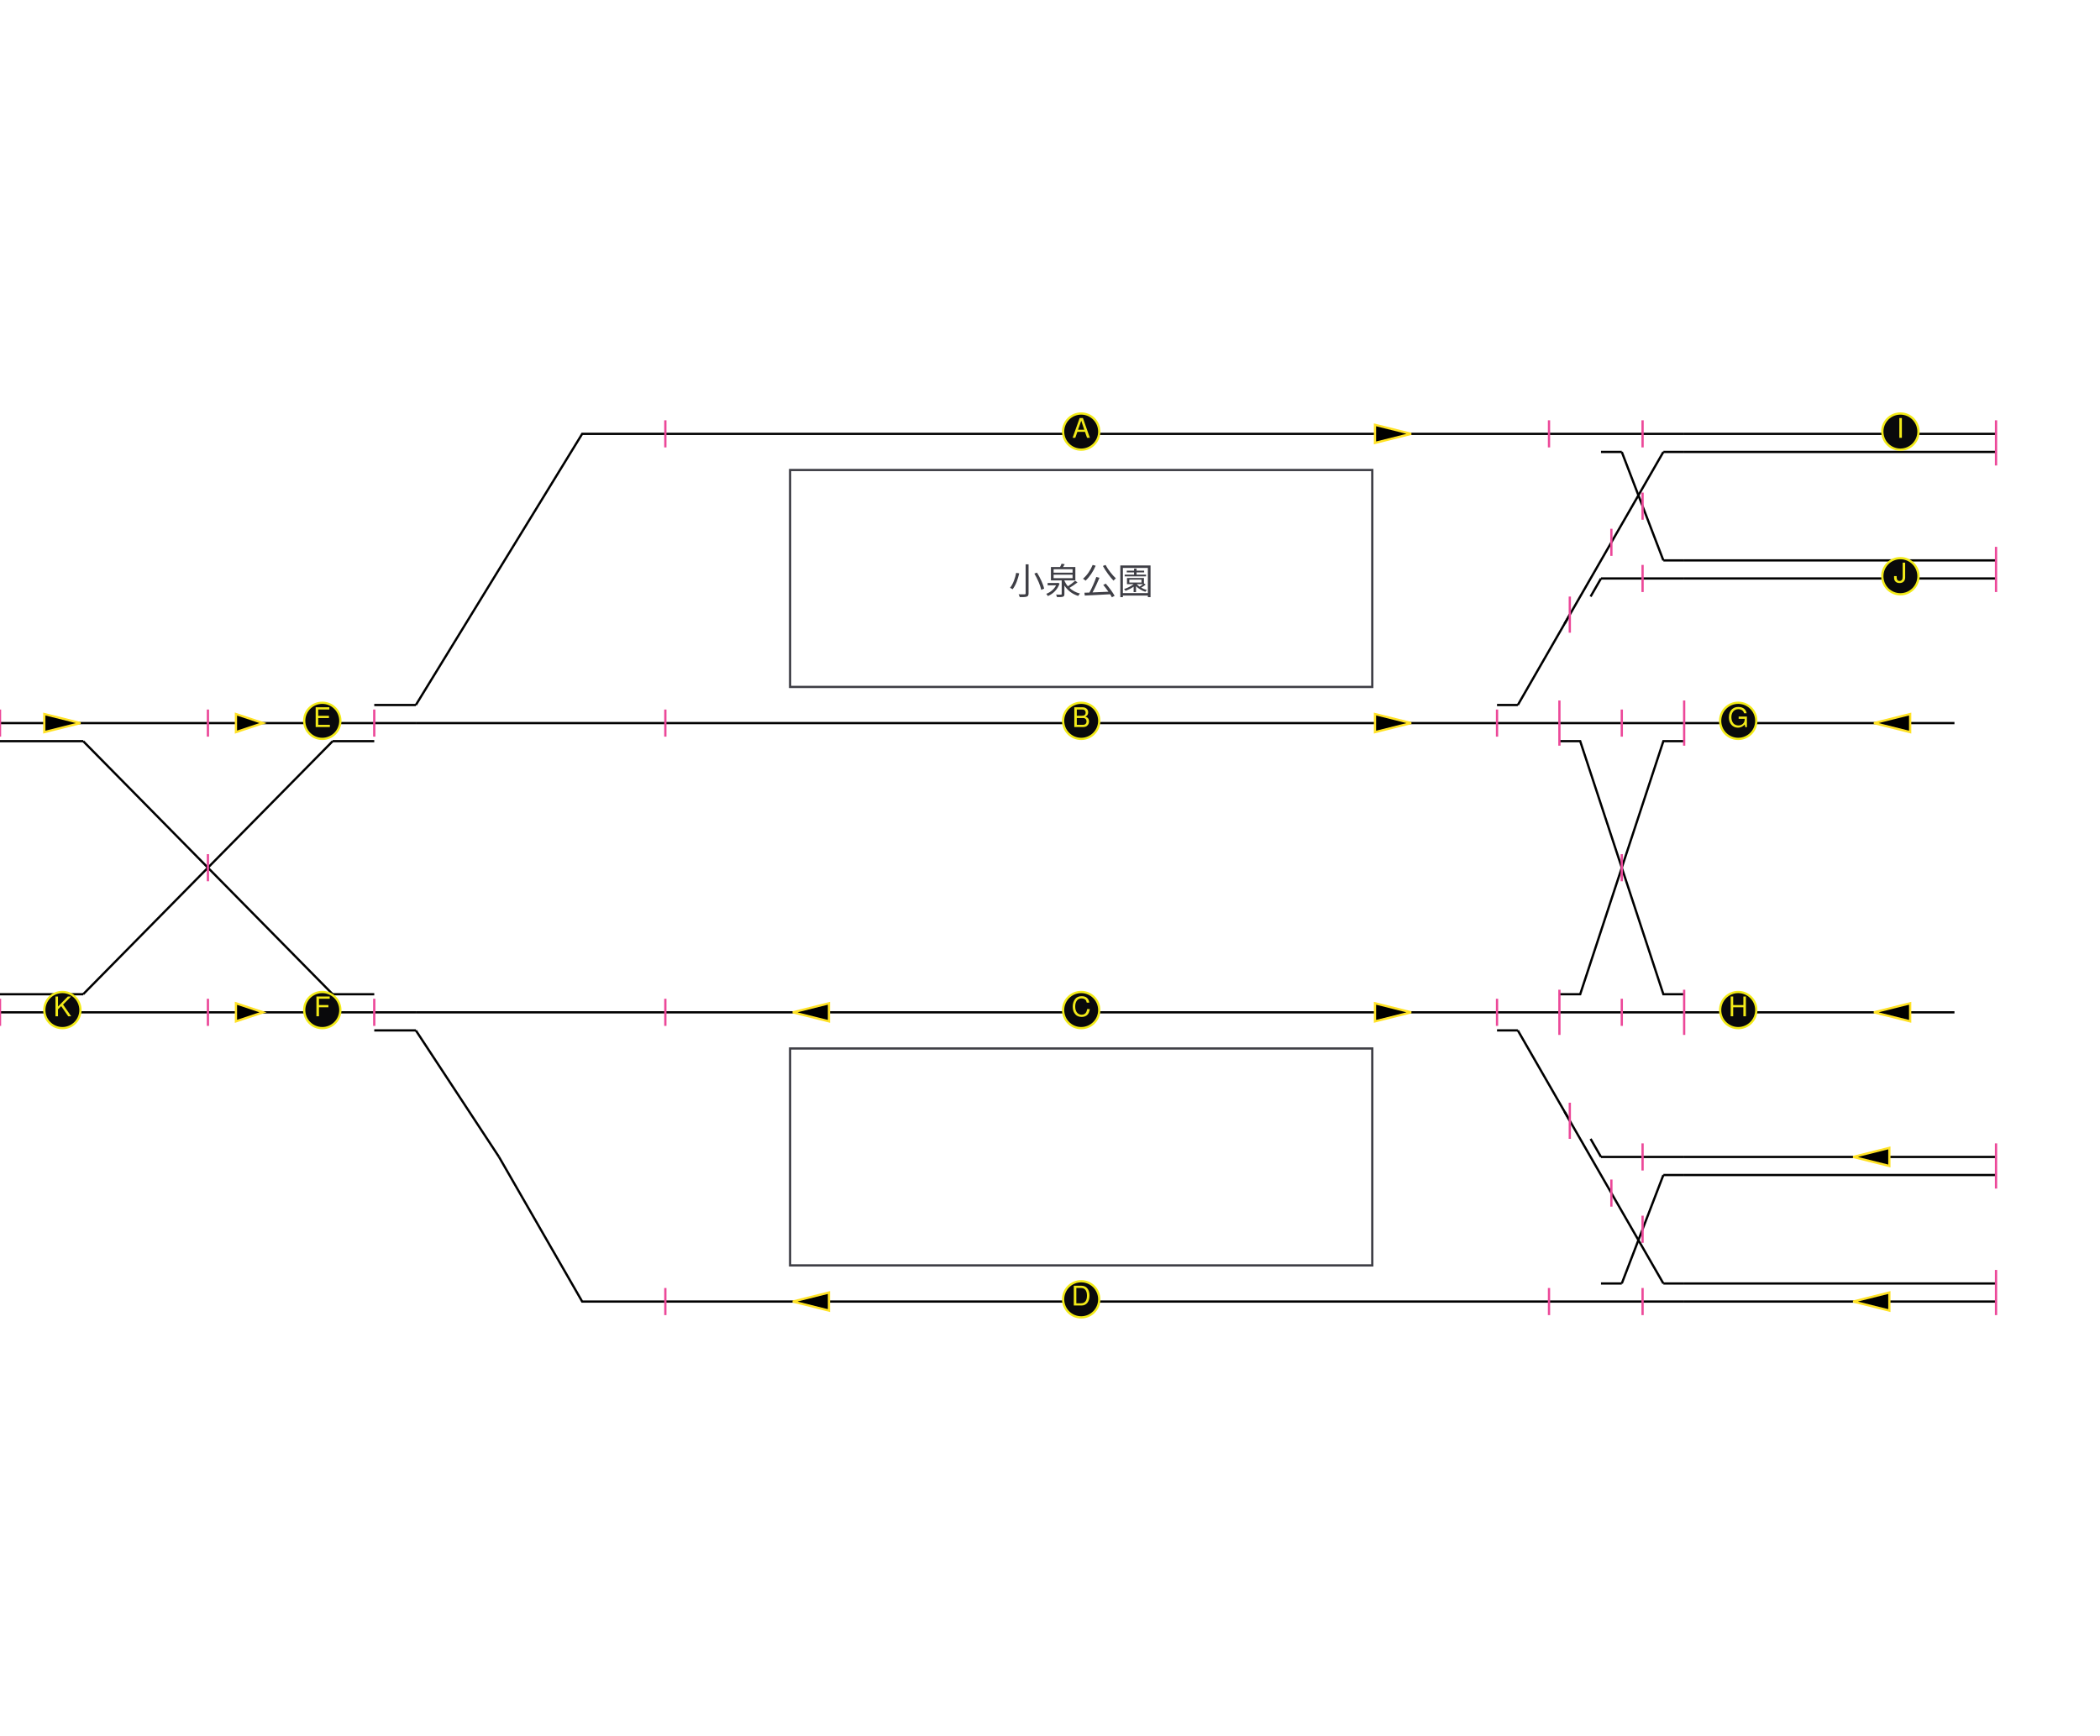
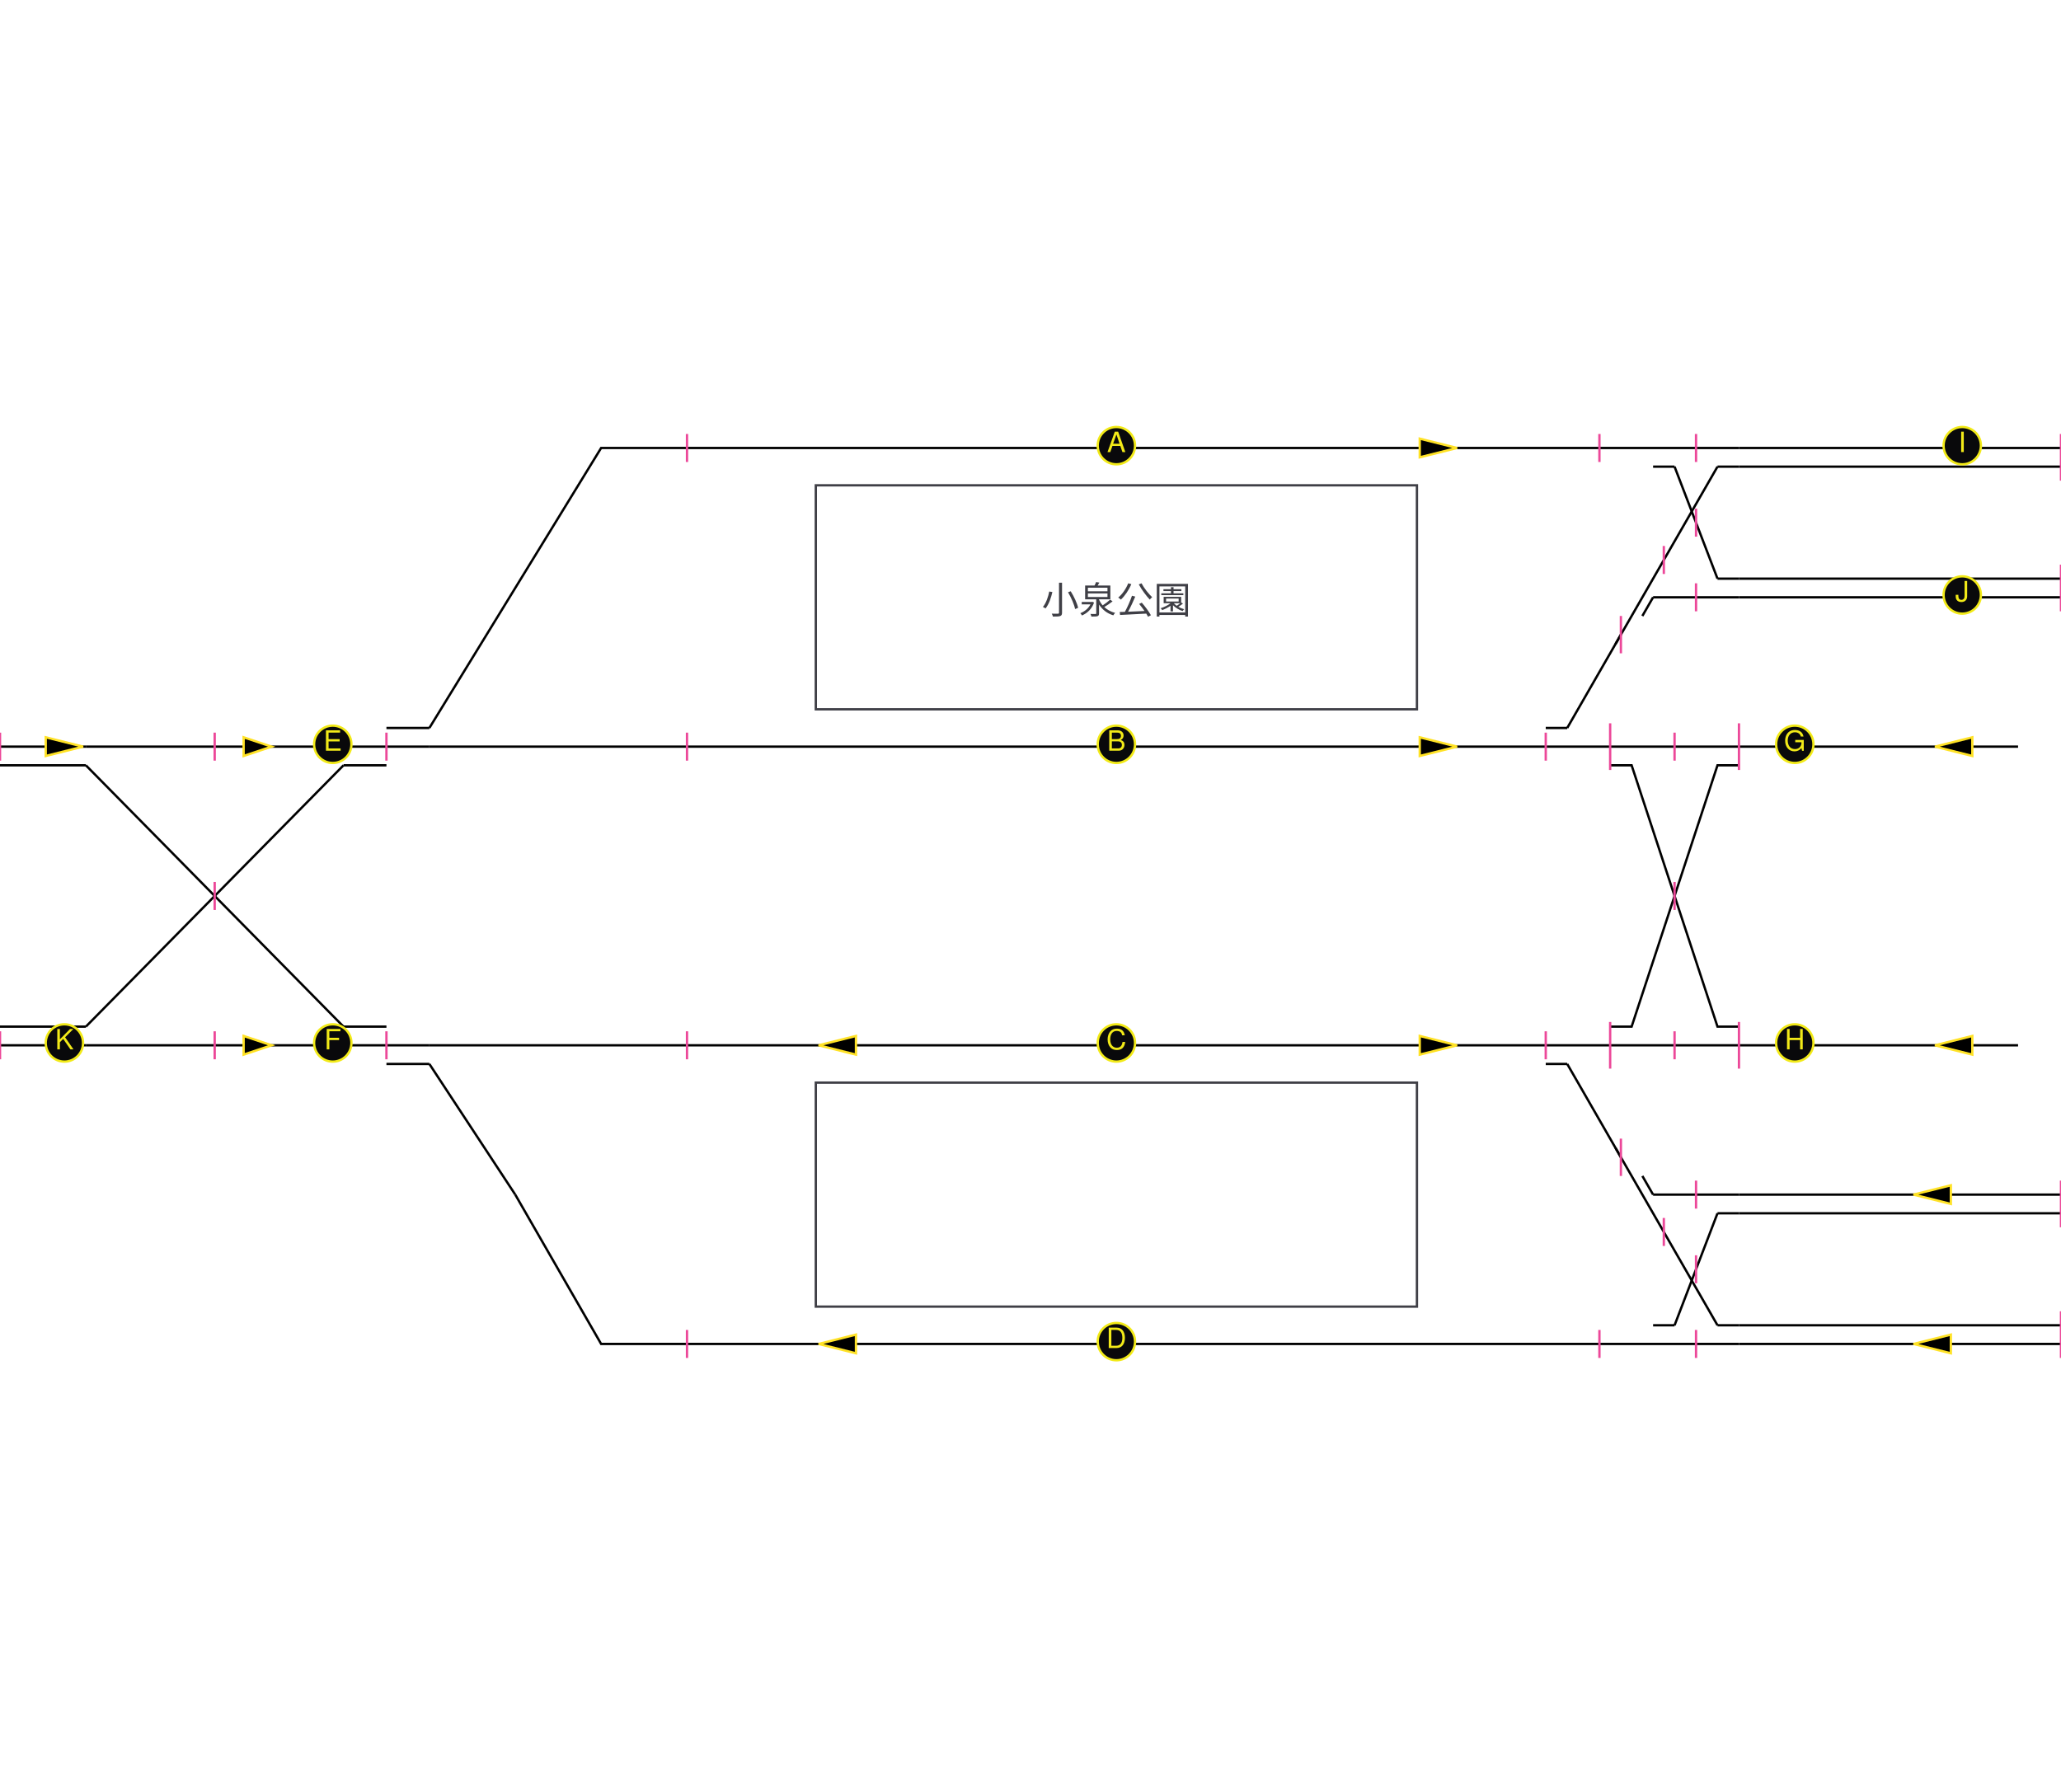
- <svg xmlns="http://www.w3.org/2000/svg" width="929.2" height="768" viewBox="0 0 929.2 768" style="background: transparent; color-scheme: light dark; color: light-dark(#000000, #ffffff);">
+ <svg xmlns="http://www.w3.org/2000/svg" width="883.2" height="768" viewBox="0 0 883.2 768" style="background: transparent; color-scheme: light dark; color: light-dark(#000000, #ffffff);">
  <g id="NT07_21AT_N" data-cell-id="NT07_21AT_N" fill="none" stroke="currentColor" stroke-width="1px">
    <path d="M 0 320 L 36.8 320" vector-effect="non-scaling-stroke" />
    <path d="M 36.8 320 L 92 320" vector-effect="non-scaling-stroke" />
  </g>
  <g id="NT07_21AT_R" data-cell-id="NT07_21AT_R" fill="none" stroke="currentColor" stroke-width="1px">
    <path d="M 0 328 L 36.8 328" vector-effect="non-scaling-stroke" />
    <path d="M 36.8 328 L 92 384" vector-effect="non-scaling-stroke" />
  </g>
  <g id="NT07_22AT_N" data-cell-id="NT07_22AT_N" fill="none" stroke="currentColor" stroke-width="1px">
    <path d="M 0 448 L 36.8 448" vector-effect="non-scaling-stroke" />
    <path d="M 36.8 448 L 92 448" vector-effect="non-scaling-stroke" />
  </g>
  <g id="NT07_22AT_R" data-cell-id="NT07_22AT_R" fill="none" stroke="currentColor" stroke-width="1px">
    <path d="M 0 440 L 36.8 440" vector-effect="non-scaling-stroke" />
    <path d="M 36.8 440 L 92 384" vector-effect="non-scaling-stroke" />
  </g>
  <g id="NT07_22BT_N" data-cell-id="NT07_22BT_N" fill="none" stroke="currentColor" stroke-width="1px">
    <path d="M 92 320 L 147.2 320" vector-effect="non-scaling-stroke" />
    <path d="M 147.2 320 L 165.6 320" vector-effect="non-scaling-stroke" />
  </g>
  <g id="NT07_22BT_R" data-cell-id="NT07_22BT_R" fill="none" stroke="currentColor" stroke-width="1px">
    <path d="M 92 384 L 147.2 328" vector-effect="non-scaling-stroke" />
    <path d="M 147.2 328 L 165.6 328" vector-effect="non-scaling-stroke" />
  </g>
  <g id="NT07_21BT_N" data-cell-id="NT07_21BT_N" fill="none" stroke="currentColor" stroke-width="1px">
    <path d="M 92 448 L 147.2 448" vector-effect="non-scaling-stroke" />
    <path d="M 147.2 448 L 165.6 448" vector-effect="non-scaling-stroke" />
  </g>
  <g id="NT07_21BT_R" data-cell-id="NT07_21BT_R" fill="none" stroke="currentColor" stroke-width="1px">
    <path d="M 92 384 L 147.2 440" vector-effect="non-scaling-stroke" />
    <path d="M 147.2 440 L 165.6 440" vector-effect="non-scaling-stroke" />
  </g>
  <g id="NT07_23T_N" data-cell-id="NT07_23T_N" fill="none" stroke="currentColor" stroke-width="1px">
    <path d="M 165.6 320 L 184 320" vector-effect="non-scaling-stroke" />
    <path d="M 184 320 L 294.4 320" vector-effect="non-scaling-stroke" />
  </g>
  <g id="NT07_23T_R" data-cell-id="NT07_23T_R" fill="none" stroke="currentColor" stroke-width="1px">
    <path d="M 165.6 312 L 184 312" vector-effect="non-scaling-stroke" />
    <path d="M 184 312 L 257.6 192 L 294.4 192" vector-effect="non-scaling-stroke" />
  </g>
  <g id="NT07_24T_N" data-cell-id="NT07_24T_N" fill="none" stroke="currentColor" stroke-width="1px">
    <path d="M 165.6 448 L 184 448" vector-effect="non-scaling-stroke" />
    <path d="M 184 448 L 294.4 448" vector-effect="non-scaling-stroke" />
  </g>
  <g id="NT07_24T_R" data-cell-id="NT07_24T_R" fill="none" stroke="currentColor" stroke-width="1px">
    <path d="M 165.6 456 L 184 456" vector-effect="non-scaling-stroke" />
    <path d="M 184 456 L 220.8 512" vector-effect="non-scaling-stroke" />
    <path d="M 220.8 512 L 257.6 576 L 294.4 576" vector-effect="non-scaling-stroke" />
  </g>
  <g id="NT07_2RT" data-cell-id="NT07_2RT" fill="none" stroke="currentColor" stroke-width="1px">
    <path d="M 294.4 320 L 662.4 320" vector-effect="non-scaling-stroke" />
  </g>
  <g id="NT07_1RT" data-cell-id="NT07_1RT" fill="none" stroke="currentColor" stroke-width="1px">
    <path d="M 294.4 192 L 685.4 192" vector-effect="non-scaling-stroke" />
  </g>
  <g id="NT07_3LT" data-cell-id="NT07_3LT" fill="none" stroke="currentColor" stroke-width="1px">
    <path d="M 294.4 448 L 662.4 448" vector-effect="non-scaling-stroke" />
  </g>
  <g id="NT07_4LT" data-cell-id="NT07_4LT" fill="none" stroke="currentColor" stroke-width="1px">
    <path d="M 294.4 576 L 685.4 576" vector-effect="non-scaling-stroke" />
  </g>
  <g id="NT07_27T_N" data-cell-id="NT07_27T_N" fill="none" stroke="currentColor" stroke-width="1px">
    <path d="M 662.4 320 L 690 320" vector-effect="non-scaling-stroke" />
  </g>
  <g id="NT07_27T_R" data-cell-id="NT07_27T_R" fill="none" stroke="currentColor" stroke-width="1px">
    <path d="M 662.4 312 L 671.6 312" vector-effect="non-scaling-stroke" />
    <path d="M 671.6 312 L 694.6 272" vector-effect="non-scaling-stroke" />
  </g>
  <g id="NT07_25AT_N" data-cell-id="NT07_25AT_N" fill="none" stroke="currentColor" stroke-width="1px">
    <path d="M 685.4 192 L 726.8 192" vector-effect="non-scaling-stroke" />
  </g>
  <g id="NT07_25AT_R" data-cell-id="NT07_25AT_R" fill="none" stroke="currentColor" stroke-width="1px">
    <path d="M 708.4 200 L 717.6 200" vector-effect="non-scaling-stroke" />
    <path d="M 717.6 200 L 726.8 224" vector-effect="non-scaling-stroke" />
  </g>
  <g id="NT07_26BT_N" data-cell-id="NT07_26BT_N" fill="none" stroke="currentColor" stroke-width="1px">
    <path d="M 726.8 192 L 745.2 192" vector-effect="non-scaling-stroke" />
    <path d="M 745.2 192 L 883.2 192" vector-effect="non-scaling-stroke" />
  </g>
  <g id="NT07_26BT_R" data-cell-id="NT07_26BT_R" fill="none" stroke="currentColor" stroke-width="1px">
    <path d="M 713 240 L 736 200" vector-effect="non-scaling-stroke" />
    <path d="M 736 200 L 745.2 200" vector-effect="non-scaling-stroke" />
    <path d="M 745.2 200 L 883.2 200" vector-effect="non-scaling-stroke" />
  </g>
  <g id="NT07_26AT_N" data-cell-id="NT07_26AT_N" fill="none" stroke="currentColor" stroke-width="1px">
    <path d="M 703.8 264 L 708.4 256" vector-effect="non-scaling-stroke" />
    <path d="M 708.4 256 L 726.8 256" vector-effect="non-scaling-stroke" />
  </g>
  <g id="NT07_26AT_R" data-cell-id="NT07_26AT_R" fill="none" stroke="currentColor" stroke-width="1px">
    <path d="M 692.3 276 L 713 240" vector-effect="non-scaling-stroke" />
  </g>
  <g id="NT07_25BT_N" data-cell-id="NT07_25BT_N" fill="none" stroke="currentColor" stroke-width="1px">
    <path d="M 726.8 256 L 745.2 256" vector-effect="non-scaling-stroke" />
    <path d="M 745.2 256 L 883.2 256" vector-effect="non-scaling-stroke" />
  </g>
  <g id="NT07_25BT_R" data-cell-id="NT07_25BT_R" fill="none" stroke="currentColor" stroke-width="1px">
    <path d="M 726.8 224 L 736 248" vector-effect="non-scaling-stroke" />
    <path d="M 736 248 L 745.2 248" vector-effect="non-scaling-stroke" />
    <path d="M 745.2 248 L 883.2 248" vector-effect="non-scaling-stroke" />
  </g>
  <g id="NT07_30T_N" data-cell-id="NT07_30T_N" fill="none" stroke="currentColor" stroke-width="1px">
    <path d="M 662.4 448 L 690 448" vector-effect="non-scaling-stroke" />
  </g>
  <g id="NT07_30T_R" data-cell-id="NT07_30T_R" fill="none" stroke="currentColor" stroke-width="1px">
    <path d="M 662.4 456 L 671.6 456" vector-effect="non-scaling-stroke" />
    <path d="M 671.6 456 L 694.6 496" vector-effect="non-scaling-stroke" />
  </g>
  <g id="NT07_32AT_N" data-cell-id="NT07_32AT_N" fill="none" stroke="currentColor" stroke-width="1px">
    <path d="M 685.4 576 L 726.8 576" vector-effect="non-scaling-stroke" />
  </g>
  <g id="NT07_32AT_R" data-cell-id="NT07_32AT_R" fill="none" stroke="currentColor" stroke-width="1px">
    <path d="M 708.4 568 L 717.6 568" vector-effect="non-scaling-stroke" />
    <path d="M 717.6 568 L 726.8 544" vector-effect="non-scaling-stroke" />
  </g>
  <g id="NT07_31BT_N" data-cell-id="NT07_31BT_N" fill="none" stroke="currentColor" stroke-width="1px">
    <path d="M 726.8 576 L 745.2 576" vector-effect="non-scaling-stroke" />
    <path d="M 745.2 576 L 883.2 576" vector-effect="non-scaling-stroke" />
  </g>
  <g id="NT07_31BT_R" data-cell-id="NT07_31BT_R" fill="none" stroke="currentColor" stroke-width="1px">
    <path d="M 713 528 L 736 568" vector-effect="non-scaling-stroke" />
    <path d="M 736 568 L 745.2 568" vector-effect="non-scaling-stroke" />
    <path d="M 745.2 568 L 883.2 568" vector-effect="non-scaling-stroke" />
  </g>
  <g id="NT07_31AT_N" data-cell-id="NT07_31AT_N" fill="none" stroke="currentColor" stroke-width="1px">
    <path d="M 703.8 504 L 708.4 512" vector-effect="non-scaling-stroke" />
    <path d="M 708.4 512 L 726.8 512" vector-effect="non-scaling-stroke" />
  </g>
  <g id="NT07_31AT_R" data-cell-id="NT07_31AT_R" fill="none" stroke="currentColor" stroke-width="1px">
    <path d="M 692.3 492 L 713 528" vector-effect="non-scaling-stroke" />
  </g>
  <g id="NT07_32BT_N" data-cell-id="NT07_32BT_N" fill="none" stroke="currentColor" stroke-width="1px">
    <path d="M 726.8 512 L 745.2 512" vector-effect="non-scaling-stroke" />
    <path d="M 745.2 512 L 883.2 512" vector-effect="non-scaling-stroke" />
  </g>
  <g id="NT07_32BT_R" data-cell-id="NT07_32BT_R" fill="none" stroke="currentColor" stroke-width="1px">
    <path d="M 726.8 544 L 736 520" vector-effect="non-scaling-stroke" />
    <path d="M 736 520 L 745.2 520" vector-effect="non-scaling-stroke" />
    <path d="M 745.2 520 L 883.2 520" vector-effect="non-scaling-stroke" />
  </g>
  <g id="NT07_28AT_N" data-cell-id="NT07_28AT_N" fill="none" stroke="currentColor" stroke-width="1px">
    <path d="M 690 320 L 717.6 320" vector-effect="non-scaling-stroke" />
  </g>
  <g id="NT07_28AT_R" data-cell-id="NT07_28AT_R" fill="none" stroke="currentColor" stroke-width="1px">
    <path d="M 690 328 L 699.2 328 L 717.6 384" vector-effect="non-scaling-stroke" />
  </g>
  <g id="NT07_29AT_N" data-cell-id="NT07_29AT_N" fill="none" stroke="currentColor" stroke-width="1px">
    <path d="M 690 448 L 717.6 448" vector-effect="non-scaling-stroke" />
  </g>
  <g id="NT07_29AT_R" data-cell-id="NT07_29AT_R" fill="none" stroke="currentColor" stroke-width="1px">
    <path d="M 690 440 L 699.2 440 L 717.6 384" vector-effect="non-scaling-stroke" />
  </g>
  <g id="NT07_29BT_N" data-cell-id="NT07_29BT_N" fill="none" stroke="currentColor" stroke-width="1px">
    <path d="M 717.6 320 L 745.2 320" vector-effect="non-scaling-stroke" />
  </g>
  <g id="NT07_29BT_R" data-cell-id="NT07_29BT_R" fill="none" stroke="currentColor" stroke-width="1px">
    <path d="M 717.6 384 L 736 328 L 745.2 328" vector-effect="non-scaling-stroke" />
  </g>
  <g id="NT07_28BT_N" data-cell-id="NT07_28BT_N" fill="none" stroke="currentColor" stroke-width="1px">
    <path d="M 717.6 448 L 745.2 448" vector-effect="non-scaling-stroke" />
  </g>
  <g id="NT07_28BT_R" data-cell-id="NT07_28BT_R" fill="none" stroke="currentColor" stroke-width="1px">
    <path d="M 717.6 384 L 736 440 L 745.2 440" vector-effect="non-scaling-stroke" />
  </g>
  <g id="NT07_DEPOT_1T" data-cell-id="NT07_DEPOT_1T" fill="none" stroke="currentColor" stroke-width="1px">
    <path d="M 745.2 320 L 864.8 320" vector-effect="non-scaling-stroke" />
  </g>
  <g id="NT07_DEPOT_2T" data-cell-id="NT07_DEPOT_2T" fill="none" stroke="currentColor" stroke-width="1px">
    <path d="M 745.2 448 L 864.8 448" vector-effect="non-scaling-stroke" />
  </g>
  <g id="NT07_Platform_1" data-cell-id="NT07_Platform_1">
    <rect x="349.6" y="208" width="257.6" height="96" fill="none" stroke="#3F3F46" stroke-width="1" />
  </g>
  <g id="NT07_Platform_2" data-cell-id="NT07_Platform_2">
    <rect x="349.6" y="464" width="257.6" height="96" fill="none" stroke="#3F3F46" stroke-width="1" />
  </g>
  <g id="Destination_NT07_1RT" data-cell-id="Destination_NT07_1RT" data-circuit-id="NT07_1RT" data-destination-code="A">
    <ellipse id="Destination_NT07_1RT_Circle" data-cell-id="Destination_NT07_1RT_Circle" cx="478.4" cy="191" rx="8" ry="8" fill="#09090B" stroke="#F2EA18" stroke-width="1" vector-effect="non-scaling-stroke" />
    <text id="Destination_NT07_1RT_Label" data-cell-id="Destination_NT07_1RT_Label" x="478.4" y="191" text-anchor="middle" dominant-baseline="central" font-family="Helvetica, Arial, sans-serif" font-size="12" fill="#F2EA18">A</text>
  </g>
  <g id="Destination_NT07_2RT" data-cell-id="Destination_NT07_2RT" data-circuit-id="NT07_2RT" data-destination-code="B">
    <ellipse id="Destination_NT07_2RT_Circle" data-cell-id="Destination_NT07_2RT_Circle" cx="478.4" cy="319" rx="8" ry="8" fill="#09090B" stroke="#F2EA18" stroke-width="1" vector-effect="non-scaling-stroke" />
    <text id="Destination_NT07_2RT_Label" data-cell-id="Destination_NT07_2RT_Label" x="478.4" y="319" text-anchor="middle" dominant-baseline="central" font-family="Helvetica, Arial, sans-serif" font-size="12" fill="#F2EA18">B</text>
  </g>
  <g id="Destination_NT07_3LT" data-cell-id="Destination_NT07_3LT" data-circuit-id="NT07_3LT" data-destination-code="C">
    <ellipse id="Destination_NT07_3LT_Circle" data-cell-id="Destination_NT07_3LT_Circle" cx="478.4" cy="447" rx="8" ry="8" fill="#09090B" stroke="#F2EA18" stroke-width="1" vector-effect="non-scaling-stroke" />
    <text id="Destination_NT07_3LT_Label" data-cell-id="Destination_NT07_3LT_Label" x="478.4" y="447" text-anchor="middle" dominant-baseline="central" font-family="Helvetica, Arial, sans-serif" font-size="12" fill="#F2EA18">C</text>
  </g>
  <g id="Destination_NT07_4LT" data-cell-id="Destination_NT07_4LT" data-circuit-id="NT07_4LT" data-destination-code="D">
    <ellipse id="Destination_NT07_4LT_Circle" data-cell-id="Destination_NT07_4LT_Circle" cx="478.4" cy="575" rx="8" ry="8" fill="#09090B" stroke="#F2EA18" stroke-width="1" vector-effect="non-scaling-stroke" />
    <text id="Destination_NT07_4LT_Label" data-cell-id="Destination_NT07_4LT_Label" x="478.4" y="575" text-anchor="middle" dominant-baseline="central" font-family="Helvetica, Arial, sans-serif" font-size="12" fill="#F2EA18">D</text>
  </g>
  <g id="Destination_NT07_22BT" data-cell-id="Destination_NT07_22BT" data-circuit-id="NT07_22BT" data-destination-code="E">
    <ellipse id="Destination_NT07_22BT_Circle" data-cell-id="Destination_NT07_22BT_Circle" cx="142.6" cy="319" rx="8" ry="8" fill="#09090B" stroke="#F2EA18" stroke-width="1" vector-effect="non-scaling-stroke" />
    <text id="Destination_NT07_22BT_Label" data-cell-id="Destination_NT07_22BT_Label" x="142.6" y="319" text-anchor="middle" dominant-baseline="central" font-family="Helvetica, Arial, sans-serif" font-size="12" fill="#F2EA18">E</text>
  </g>
  <g id="Destination_NT07_21BT" data-cell-id="Destination_NT07_21BT" data-circuit-id="NT07_21BT" data-destination-code="F">
    <ellipse id="Destination_NT07_21BT_Circle" data-cell-id="Destination_NT07_21BT_Circle" cx="142.6" cy="447" rx="8" ry="8" fill="#09090B" stroke="#F2EA18" stroke-width="1" vector-effect="non-scaling-stroke" />
    <text id="Destination_NT07_21BT_Label" data-cell-id="Destination_NT07_21BT_Label" x="142.6" y="447" text-anchor="middle" dominant-baseline="central" font-family="Helvetica, Arial, sans-serif" font-size="12" fill="#F2EA18">F</text>
  </g>
  <g id="Destination_NT07_22AT" data-cell-id="Destination_NT07_22AT" data-circuit-id="NT07_22AT" data-destination-code="K">
    <ellipse id="Destination_NT07_22AT_Circle" data-cell-id="Destination_NT07_22AT_Circle" cx="27.6" cy="447" rx="8" ry="8" fill="#09090B" stroke="#F2EA18" stroke-width="1" vector-effect="non-scaling-stroke" />
    <text id="Destination_NT07_22AT_Label" data-cell-id="Destination_NT07_22AT_Label" x="27.6" y="447" text-anchor="middle" dominant-baseline="central" font-family="Helvetica, Arial, sans-serif" font-size="12" fill="#F2EA18">K</text>
  </g>
  <g id="Destination_NT07_DEPOT_1T" data-cell-id="Destination_NT07_DEPOT_1T" data-circuit-id="NT07_DEPOT_1T" data-destination-code="G">
    <ellipse id="Destination_NT07_DEPOT_1T_Circle" data-cell-id="Destination_NT07_DEPOT_1T_Circle" cx="769.12" cy="319" rx="8" ry="8" fill="#09090B" stroke="#F2EA18" stroke-width="1" vector-effect="non-scaling-stroke" />
    <text id="Destination_NT07_DEPOT_1T_Label" data-cell-id="Destination_NT07_DEPOT_1T_Label" x="769.12" y="319" text-anchor="middle" dominant-baseline="central" font-family="Helvetica, Arial, sans-serif" font-size="12" fill="#F2EA18">G</text>
  </g>
  <g id="Destination_NT07_DEPOT_2T" data-cell-id="Destination_NT07_DEPOT_2T" data-circuit-id="NT07_DEPOT_2T" data-destination-code="H">
    <ellipse id="Destination_NT07_DEPOT_2T_Circle" data-cell-id="Destination_NT07_DEPOT_2T_Circle" cx="769.12" cy="447" rx="8" ry="8" fill="#09090B" stroke="#F2EA18" stroke-width="1" vector-effect="non-scaling-stroke" />
    <text id="Destination_NT07_DEPOT_2T_Label" data-cell-id="Destination_NT07_DEPOT_2T_Label" x="769.12" y="447" text-anchor="middle" dominant-baseline="central" font-family="Helvetica, Arial, sans-serif" font-size="12" fill="#F2EA18">H</text>
  </g>
  <g id="Destination_NT07_26BT" data-cell-id="Destination_NT07_26BT" data-circuit-id="NT07_26BT" data-destination-code="I">
    <ellipse id="Destination_NT07_26BT_Circle" data-cell-id="Destination_NT07_26BT_Circle" cx="840.88" cy="191" rx="8" ry="8" fill="#09090B" stroke="#F2EA18" stroke-width="1" vector-effect="non-scaling-stroke" />
    <text id="Destination_NT07_26BT_Label" data-cell-id="Destination_NT07_26BT_Label" x="840.88" y="191" text-anchor="middle" dominant-baseline="central" font-family="Helvetica, Arial, sans-serif" font-size="12" fill="#F2EA18">I</text>
  </g>
  <g id="Destination_NT07_25BT" data-cell-id="Destination_NT07_25BT" data-circuit-id="NT07_25BT" data-destination-code="J">
    <ellipse id="Destination_NT07_25BT_Circle" data-cell-id="Destination_NT07_25BT_Circle" cx="840.88" cy="255" rx="8" ry="8" fill="#09090B" stroke="#F2EA18" stroke-width="1" vector-effect="non-scaling-stroke" />
    <text id="Destination_NT07_25BT_Label" data-cell-id="Destination_NT07_25BT_Label" x="840.88" y="255" text-anchor="middle" dominant-baseline="central" font-family="Helvetica, Arial, sans-serif" font-size="12" fill="#F2EA18">J</text>
  </g>
  <g id="Origin_NT07_21AT" data-cell-id="Origin_NT07_21AT" data-circuit-id="NT07_21AT">
    <polygon points="19.6,316 35.6,320 19.6,324" fill="#000000" stroke="#FFE226" stroke-width="1" vector-effect="non-scaling-stroke" />
  </g>
  <g id="Origin_NT07_22BT" data-cell-id="Origin_NT07_22BT" data-circuit-id="NT07_22BT">
    <polygon points="104.4,316 116.4,320 104.4,324" fill="#000000" stroke="#FFE226" stroke-width="1" vector-effect="non-scaling-stroke" />
  </g>
  <g id="Origin_NT07_21BT" data-cell-id="Origin_NT07_21BT" data-circuit-id="NT07_21BT">
    <polygon points="104.4,444 116.4,448 104.4,452" fill="#000000" stroke="#FFE226" stroke-width="1" vector-effect="non-scaling-stroke" />
  </g>
  <g id="Origin_NT07_1RT" data-cell-id="Origin_NT07_1RT" data-circuit-id="NT07_1RT">
    <polygon points="608.4,188 624.4,192 608.4,196" fill="#000000" stroke="#FFE226" stroke-width="1" vector-effect="non-scaling-stroke" />
  </g>
  <g id="Origin_NT07_2RT" data-cell-id="Origin_NT07_2RT" data-circuit-id="NT07_2RT">
    <polygon points="608.4,316 624.4,320 608.4,324" fill="#000000" stroke="#FFE226" stroke-width="1" vector-effect="non-scaling-stroke" />
  </g>
  <g id="Origin_NT07_31BT" data-cell-id="Origin_NT07_31BT" data-circuit-id="NT07_31BT">
    <polygon points="836,572 820,576 836,580" fill="#000000" stroke="#FFE226" stroke-width="1" vector-effect="non-scaling-stroke" />
  </g>
  <g id="Origin_NT07_32BT" data-cell-id="Origin_NT07_32BT" data-circuit-id="NT07_32BT">
    <polygon points="836,508 820,512 836,516" fill="#000000" stroke="#FFE226" stroke-width="1" vector-effect="non-scaling-stroke" />
  </g>
  <g id="Origin_NT07_3LT_L" data-cell-id="Origin_NT07_3LT_L" data-circuit-id="NT07_3LT" data-route-direction="L">
    <polygon points="366.8,444 350.8,448 366.8,452" fill="#000000" stroke="#FFE226" stroke-width="1" vector-effect="non-scaling-stroke" />
  </g>
  <g id="Origin_NT07_3LT_R" data-cell-id="Origin_NT07_3LT_R" data-circuit-id="NT07_3LT" data-route-direction="R">
    <polygon points="608.4,444 624.4,448 608.4,452" fill="#000000" stroke="#FFE226" stroke-width="1" vector-effect="non-scaling-stroke" />
  </g>
  <g id="Origin_NT07_4LT" data-cell-id="Origin_NT07_4LT" data-circuit-id="NT07_4LT">
    <polygon points="366.8,572 350.8,576 366.8,580" fill="#000000" stroke="#FFE226" stroke-width="1" vector-effect="non-scaling-stroke" />
  </g>
  <g id="Origin_NT07_DEPOT_1T" data-cell-id="Origin_NT07_DEPOT_1T" data-circuit-id="NT07_DEPOT_1T">
    <polygon points="845.2,316 829.2,320 845.2,324" fill="#000000" stroke="#FFE226" stroke-width="1" vector-effect="non-scaling-stroke" />
  </g>
  <g id="Origin_NT07_DEPOT_2T" data-cell-id="Origin_NT07_DEPOT_2T" data-circuit-id="NT07_DEPOT_2T">
    <polygon points="845.2,444 829.2,448 845.2,452" fill="#000000" stroke="#FFE226" stroke-width="1" vector-effect="non-scaling-stroke" />
  </g>
  <text id="NT07_Label_Station" data-cell-id="NT07_Label_Station" x="478.4" y="256" text-anchor="middle" dominant-baseline="central" font-family="Arial" font-size="16" fill="#3F3F46">小泉公園</text>
  <g id="NT07_Boundary_01" data-cell-id="NT07_Boundary_01" fill="none" stroke="#EC4899" stroke-width="1px">
    <path d="M 0 314 L 0 326" vector-effect="non-scaling-stroke" />
  </g>
  <g id="NT07_Boundary_02" data-cell-id="NT07_Boundary_02" fill="none" stroke="#EC4899" stroke-width="1px">
    <path d="M 0 442 L 0 454" vector-effect="non-scaling-stroke" />
  </g>
  <g id="NT07_Boundary_05" data-cell-id="NT07_Boundary_05" fill="none" stroke="#EC4899" stroke-width="1px">
    <path d="M 92 314 L 92 326" vector-effect="non-scaling-stroke" />
  </g>
  <g id="NT07_Boundary_06" data-cell-id="NT07_Boundary_06" fill="none" stroke="#EC4899" stroke-width="1px">
    <path d="M 92 378 L 92 390" vector-effect="non-scaling-stroke" />
  </g>
  <g id="NT07_Boundary_07" data-cell-id="NT07_Boundary_07" fill="none" stroke="#EC4899" stroke-width="1px">
    <path d="M 92 442 L 92 454" vector-effect="non-scaling-stroke" />
  </g>
  <g id="NT07_Boundary_10" data-cell-id="NT07_Boundary_10" fill="none" stroke="#EC4899" stroke-width="1px">
    <path d="M 165.6 314 L 165.6 326" vector-effect="non-scaling-stroke" />
  </g>
  <g id="NT07_Boundary_11" data-cell-id="NT07_Boundary_11" fill="none" stroke="#EC4899" stroke-width="1px">
    <path d="M 165.6 442 L 165.6 454" vector-effect="non-scaling-stroke" />
  </g>
  <g id="NT07_Boundary_15" data-cell-id="NT07_Boundary_15" fill="none" stroke="#EC4899" stroke-width="1px">
    <path d="M 294.4 186 L 294.4 198" vector-effect="non-scaling-stroke" />
  </g>
  <g id="NT07_Boundary_16" data-cell-id="NT07_Boundary_16" fill="none" stroke="#EC4899" stroke-width="1px">
    <path d="M 294.4 314 L 294.4 326" vector-effect="non-scaling-stroke" />
  </g>
  <g id="NT07_Boundary_17" data-cell-id="NT07_Boundary_17" fill="none" stroke="#EC4899" stroke-width="1px">
    <path d="M 294.4 442 L 294.4 454" vector-effect="non-scaling-stroke" />
  </g>
  <g id="NT07_Boundary_18" data-cell-id="NT07_Boundary_18" fill="none" stroke="#EC4899" stroke-width="1px">
    <path d="M 294.4 570 L 294.4 582" vector-effect="non-scaling-stroke" />
  </g>
  <g id="NT07_Boundary_19" data-cell-id="NT07_Boundary_19" fill="none" stroke="#EC4899" stroke-width="1px">
    <path d="M 685.4 186 L 685.4 198" vector-effect="non-scaling-stroke" />
  </g>
  <g id="NT07_Boundary_20" data-cell-id="NT07_Boundary_20" fill="none" stroke="#EC4899" stroke-width="1px">
    <path d="M 662.4 314 L 662.4 326" vector-effect="non-scaling-stroke" />
  </g>
  <g id="NT07_Boundary_21" data-cell-id="NT07_Boundary_21" fill="none" stroke="#EC4899" stroke-width="1px">
    <path d="M 662.4 442 L 662.4 454" vector-effect="non-scaling-stroke" />
  </g>
  <g id="NT07_Boundary_22" data-cell-id="NT07_Boundary_22" fill="none" stroke="#EC4899" stroke-width="1px">
    <path d="M 685.4 570 L 685.4 582" vector-effect="non-scaling-stroke" />
  </g>
  <g id="NT07_Boundary_27_28A" data-cell-id="NT07_Boundary_27_28A" fill="none" stroke="#EC4899" stroke-width="1px">
    <path d="M 690 310 L 690 330" vector-effect="non-scaling-stroke" />
  </g>
  <g id="NT07_Boundary_30_29A" data-cell-id="NT07_Boundary_30_29A" fill="none" stroke="#EC4899" stroke-width="1px">
    <path d="M 690 438 L 690 458" vector-effect="non-scaling-stroke" />
  </g>
  <g id="NT07_Boundary_27_26A" data-cell-id="NT07_Boundary_27_26A" fill="none" stroke="#EC4899" stroke-width="1px">
    <path d="M 694.6 264 L 694.6 280" vector-effect="non-scaling-stroke" />
  </g>
  <g id="NT07_Boundary_30_31A" data-cell-id="NT07_Boundary_30_31A" fill="none" stroke="#EC4899" stroke-width="1px">
    <path d="M 694.6 488 L 694.6 504" vector-effect="non-scaling-stroke" />
  </g>
  <g id="NT07_Boundary_25A_26B" data-cell-id="NT07_Boundary_25A_26B" fill="none" stroke="#EC4899" stroke-width="1px">
    <path d="M 726.8 186 L 726.8 198" vector-effect="non-scaling-stroke" />
  </g>
  <g id="NT07_Boundary_32A_31B" data-cell-id="NT07_Boundary_32A_31B" fill="none" stroke="#EC4899" stroke-width="1px">
    <path d="M 726.8 570 L 726.8 582" vector-effect="non-scaling-stroke" />
  </g>
  <g id="NT07_Boundary_25A_25B" data-cell-id="NT07_Boundary_25A_25B" fill="none" stroke="#EC4899" stroke-width="1px">
    <path d="M 726.8 218 L 726.8 230" vector-effect="non-scaling-stroke" />
  </g>
  <g id="NT07_Boundary_32A_32B" data-cell-id="NT07_Boundary_32A_32B" fill="none" stroke="#EC4899" stroke-width="1px">
    <path d="M 726.8 538 L 726.8 550" vector-effect="non-scaling-stroke" />
  </g>
  <g id="NT07_Boundary_26A_26B" data-cell-id="NT07_Boundary_26A_26B" fill="none" stroke="#EC4899" stroke-width="1px">
    <path d="M 713 234 L 713 246" vector-effect="non-scaling-stroke" />
  </g>
  <g id="NT07_Boundary_31A_31B" data-cell-id="NT07_Boundary_31A_31B" fill="none" stroke="#EC4899" stroke-width="1px">
    <path d="M 713 522 L 713 534" vector-effect="non-scaling-stroke" />
  </g>
  <g id="NT07_Boundary_26A_25B" data-cell-id="NT07_Boundary_26A_25B" fill="none" stroke="#EC4899" stroke-width="1px">
    <path d="M 726.8 250 L 726.8 262" vector-effect="non-scaling-stroke" />
  </g>
  <g id="NT07_Boundary_31A_32B" data-cell-id="NT07_Boundary_31A_32B" fill="none" stroke="#EC4899" stroke-width="1px">
    <path d="M 726.8 506 L 726.8 518" vector-effect="non-scaling-stroke" />
  </g>
  <g id="NT07_Boundary_28A_29B" data-cell-id="NT07_Boundary_28A_29B" fill="none" stroke="#EC4899" stroke-width="1px">
    <path d="M 717.6 314 L 717.6 326" vector-effect="non-scaling-stroke" />
  </g>
  <g id="NT07_Boundary_29A_28B" data-cell-id="NT07_Boundary_29A_28B" fill="none" stroke="#EC4899" stroke-width="1px">
    <path d="M 717.6 442 L 717.6 454" vector-effect="non-scaling-stroke" />
  </g>
  <g id="NT07_Boundary_Scissors" data-cell-id="NT07_Boundary_Scissors" fill="none" stroke="#EC4899" stroke-width="1px">
    <path d="M 717.6 378 L 717.6 390" vector-effect="non-scaling-stroke" />
  </g>
  <g id="NT07_Boundary_29B_Depot1" data-cell-id="NT07_Boundary_29B_Depot1" fill="none" stroke="#EC4899" stroke-width="1px">
    <path d="M 745.2 310 L 745.2 330" vector-effect="non-scaling-stroke" />
  </g>
  <g id="NT07_Boundary_28B_Depot2" data-cell-id="NT07_Boundary_28B_Depot2" fill="none" stroke="#EC4899" stroke-width="1px">
    <path d="M 745.2 438 L 745.2 458" vector-effect="non-scaling-stroke" />
  </g>
  <g id="NT07_Boundary_EastExpressDown" data-cell-id="NT07_Boundary_EastExpressDown" fill="none" stroke="#EC4899" stroke-width="1px">
    <path d="M 883.2 186 L 883.2 206" vector-effect="non-scaling-stroke" />
  </g>
  <g id="NT07_Boundary_EastLocalDown" data-cell-id="NT07_Boundary_EastLocalDown" fill="none" stroke="#EC4899" stroke-width="1px">
    <path d="M 883.2 242 L 883.2 262" vector-effect="non-scaling-stroke" />
  </g>
  <g id="NT07_Boundary_EastLocalUp" data-cell-id="NT07_Boundary_EastLocalUp" fill="none" stroke="#EC4899" stroke-width="1px">
    <path d="M 883.2 506 L 883.2 526" vector-effect="non-scaling-stroke" />
  </g>
  <g id="NT07_Boundary_EastExpressUp" data-cell-id="NT07_Boundary_EastExpressUp" fill="none" stroke="#EC4899" stroke-width="1px">
    <path d="M 883.2 562 L 883.2 582" vector-effect="non-scaling-stroke" />
  </g>
</svg>
